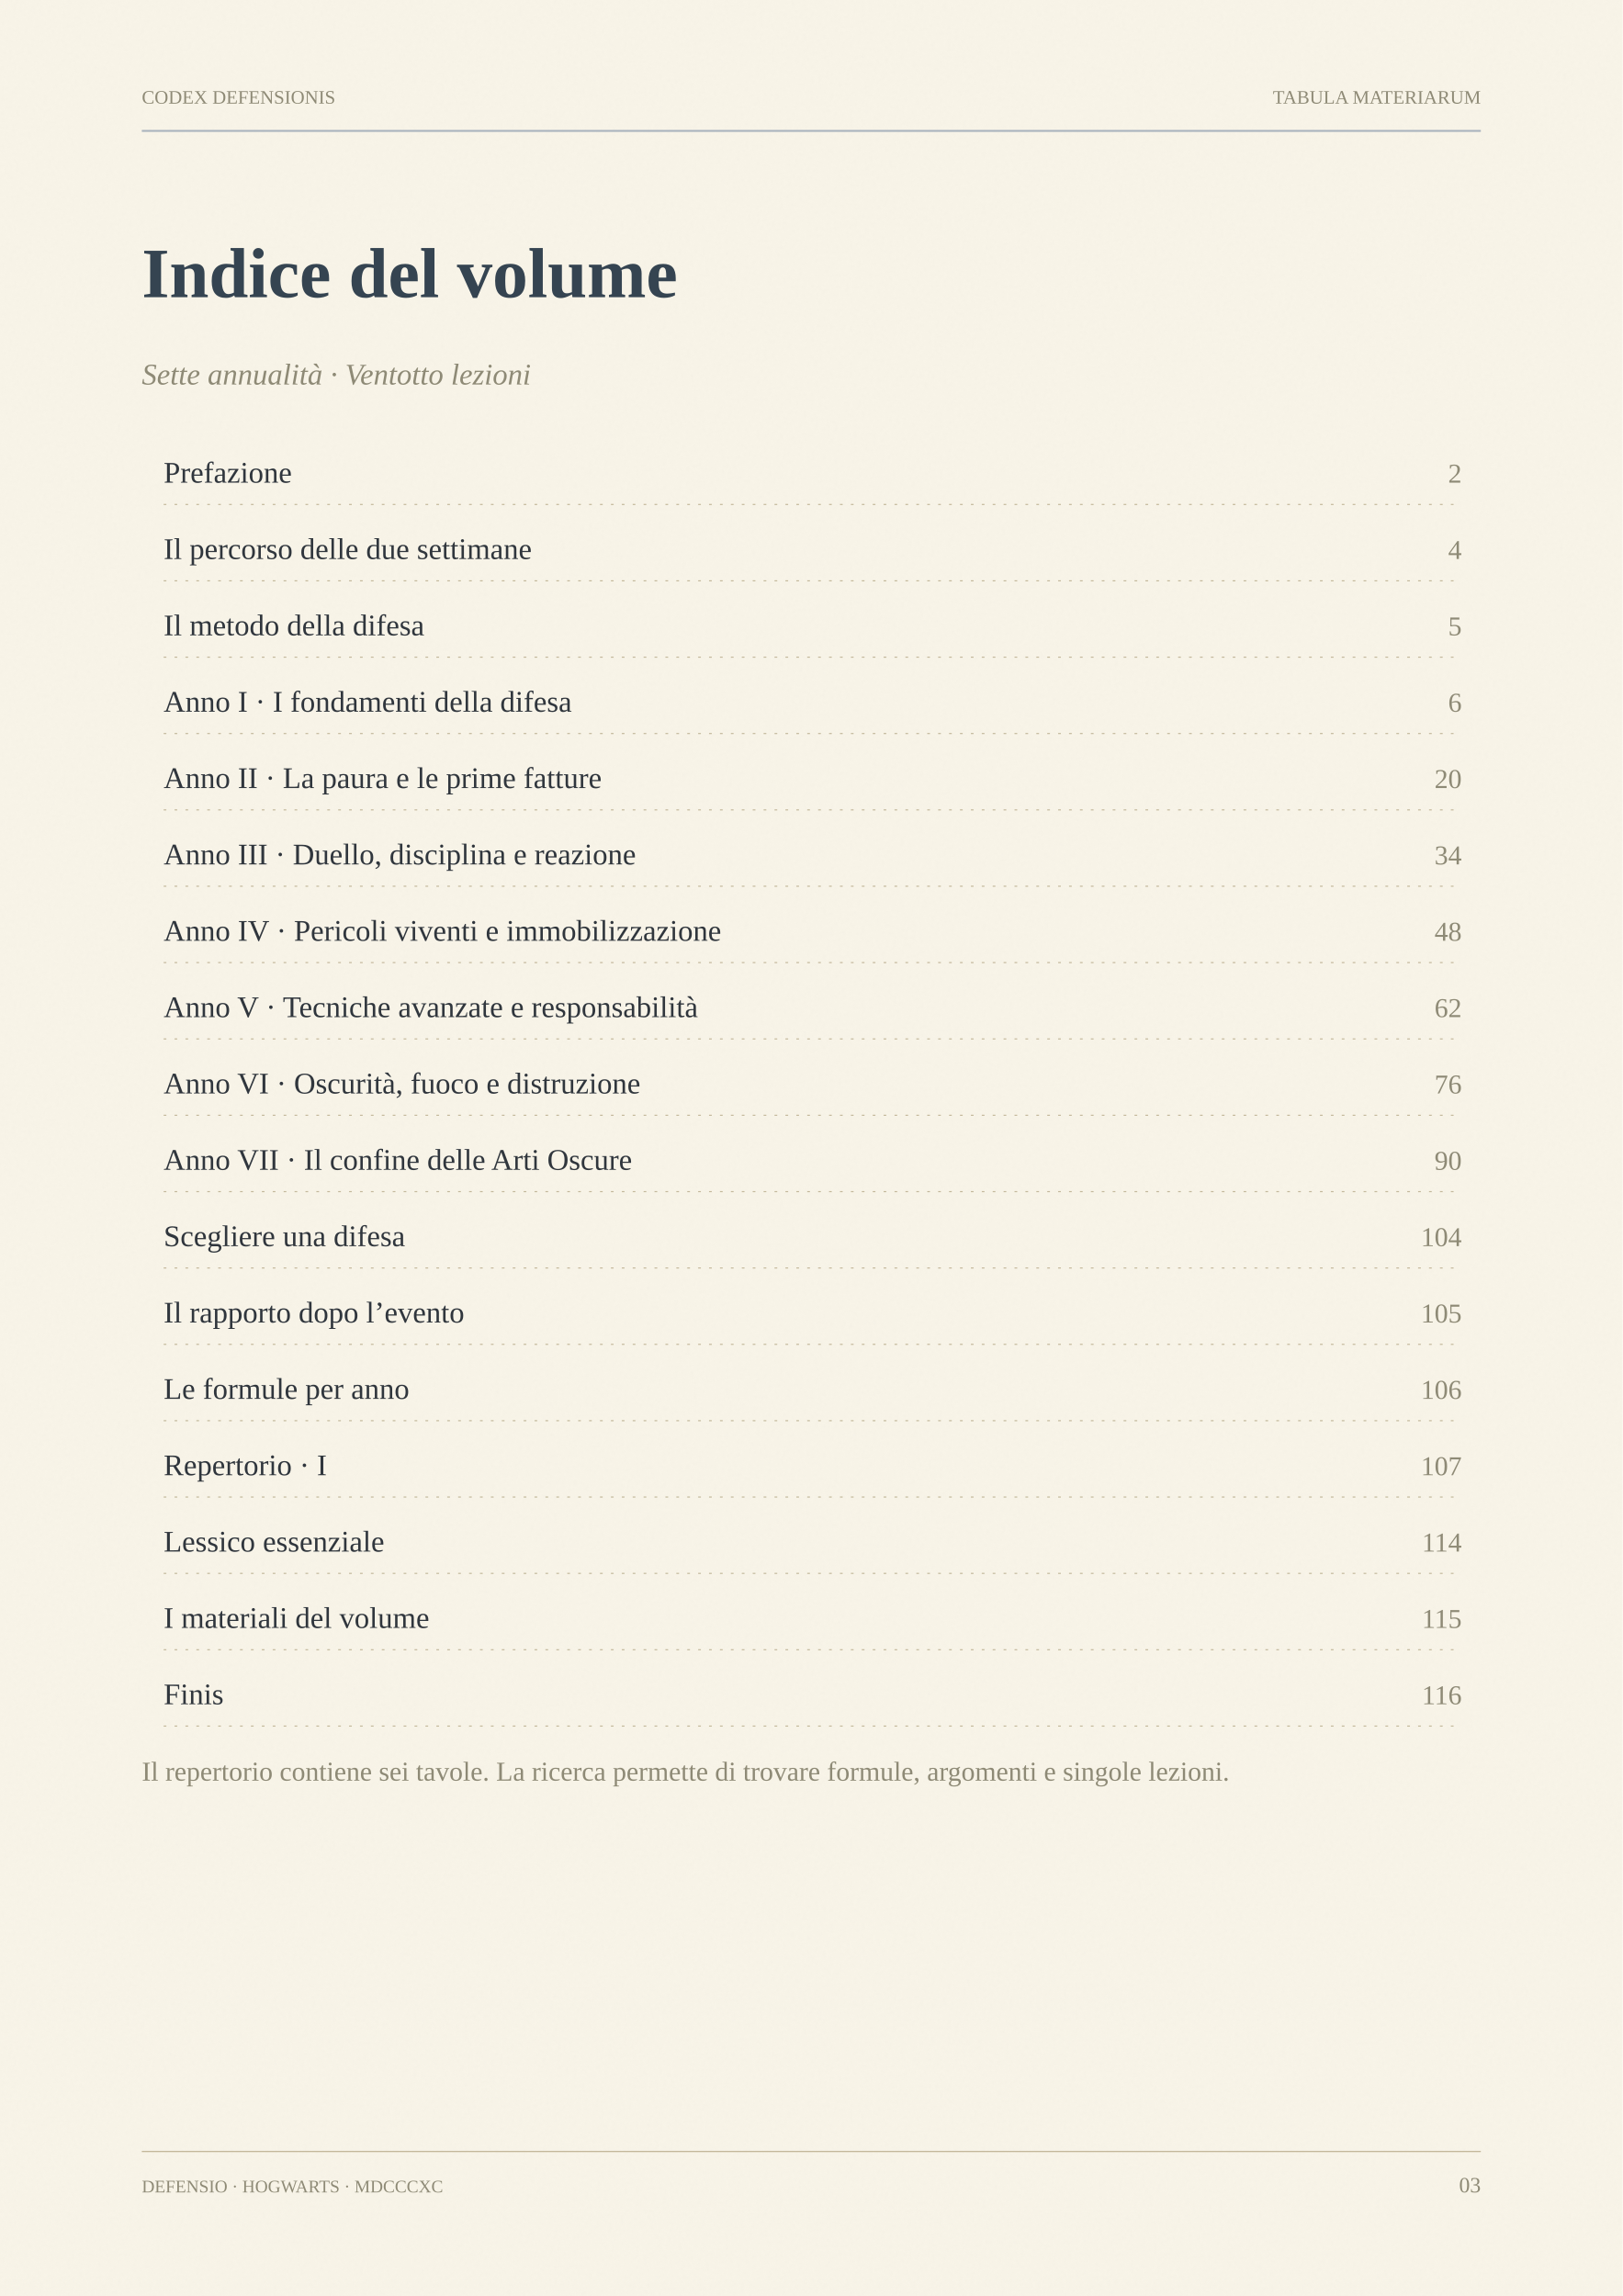
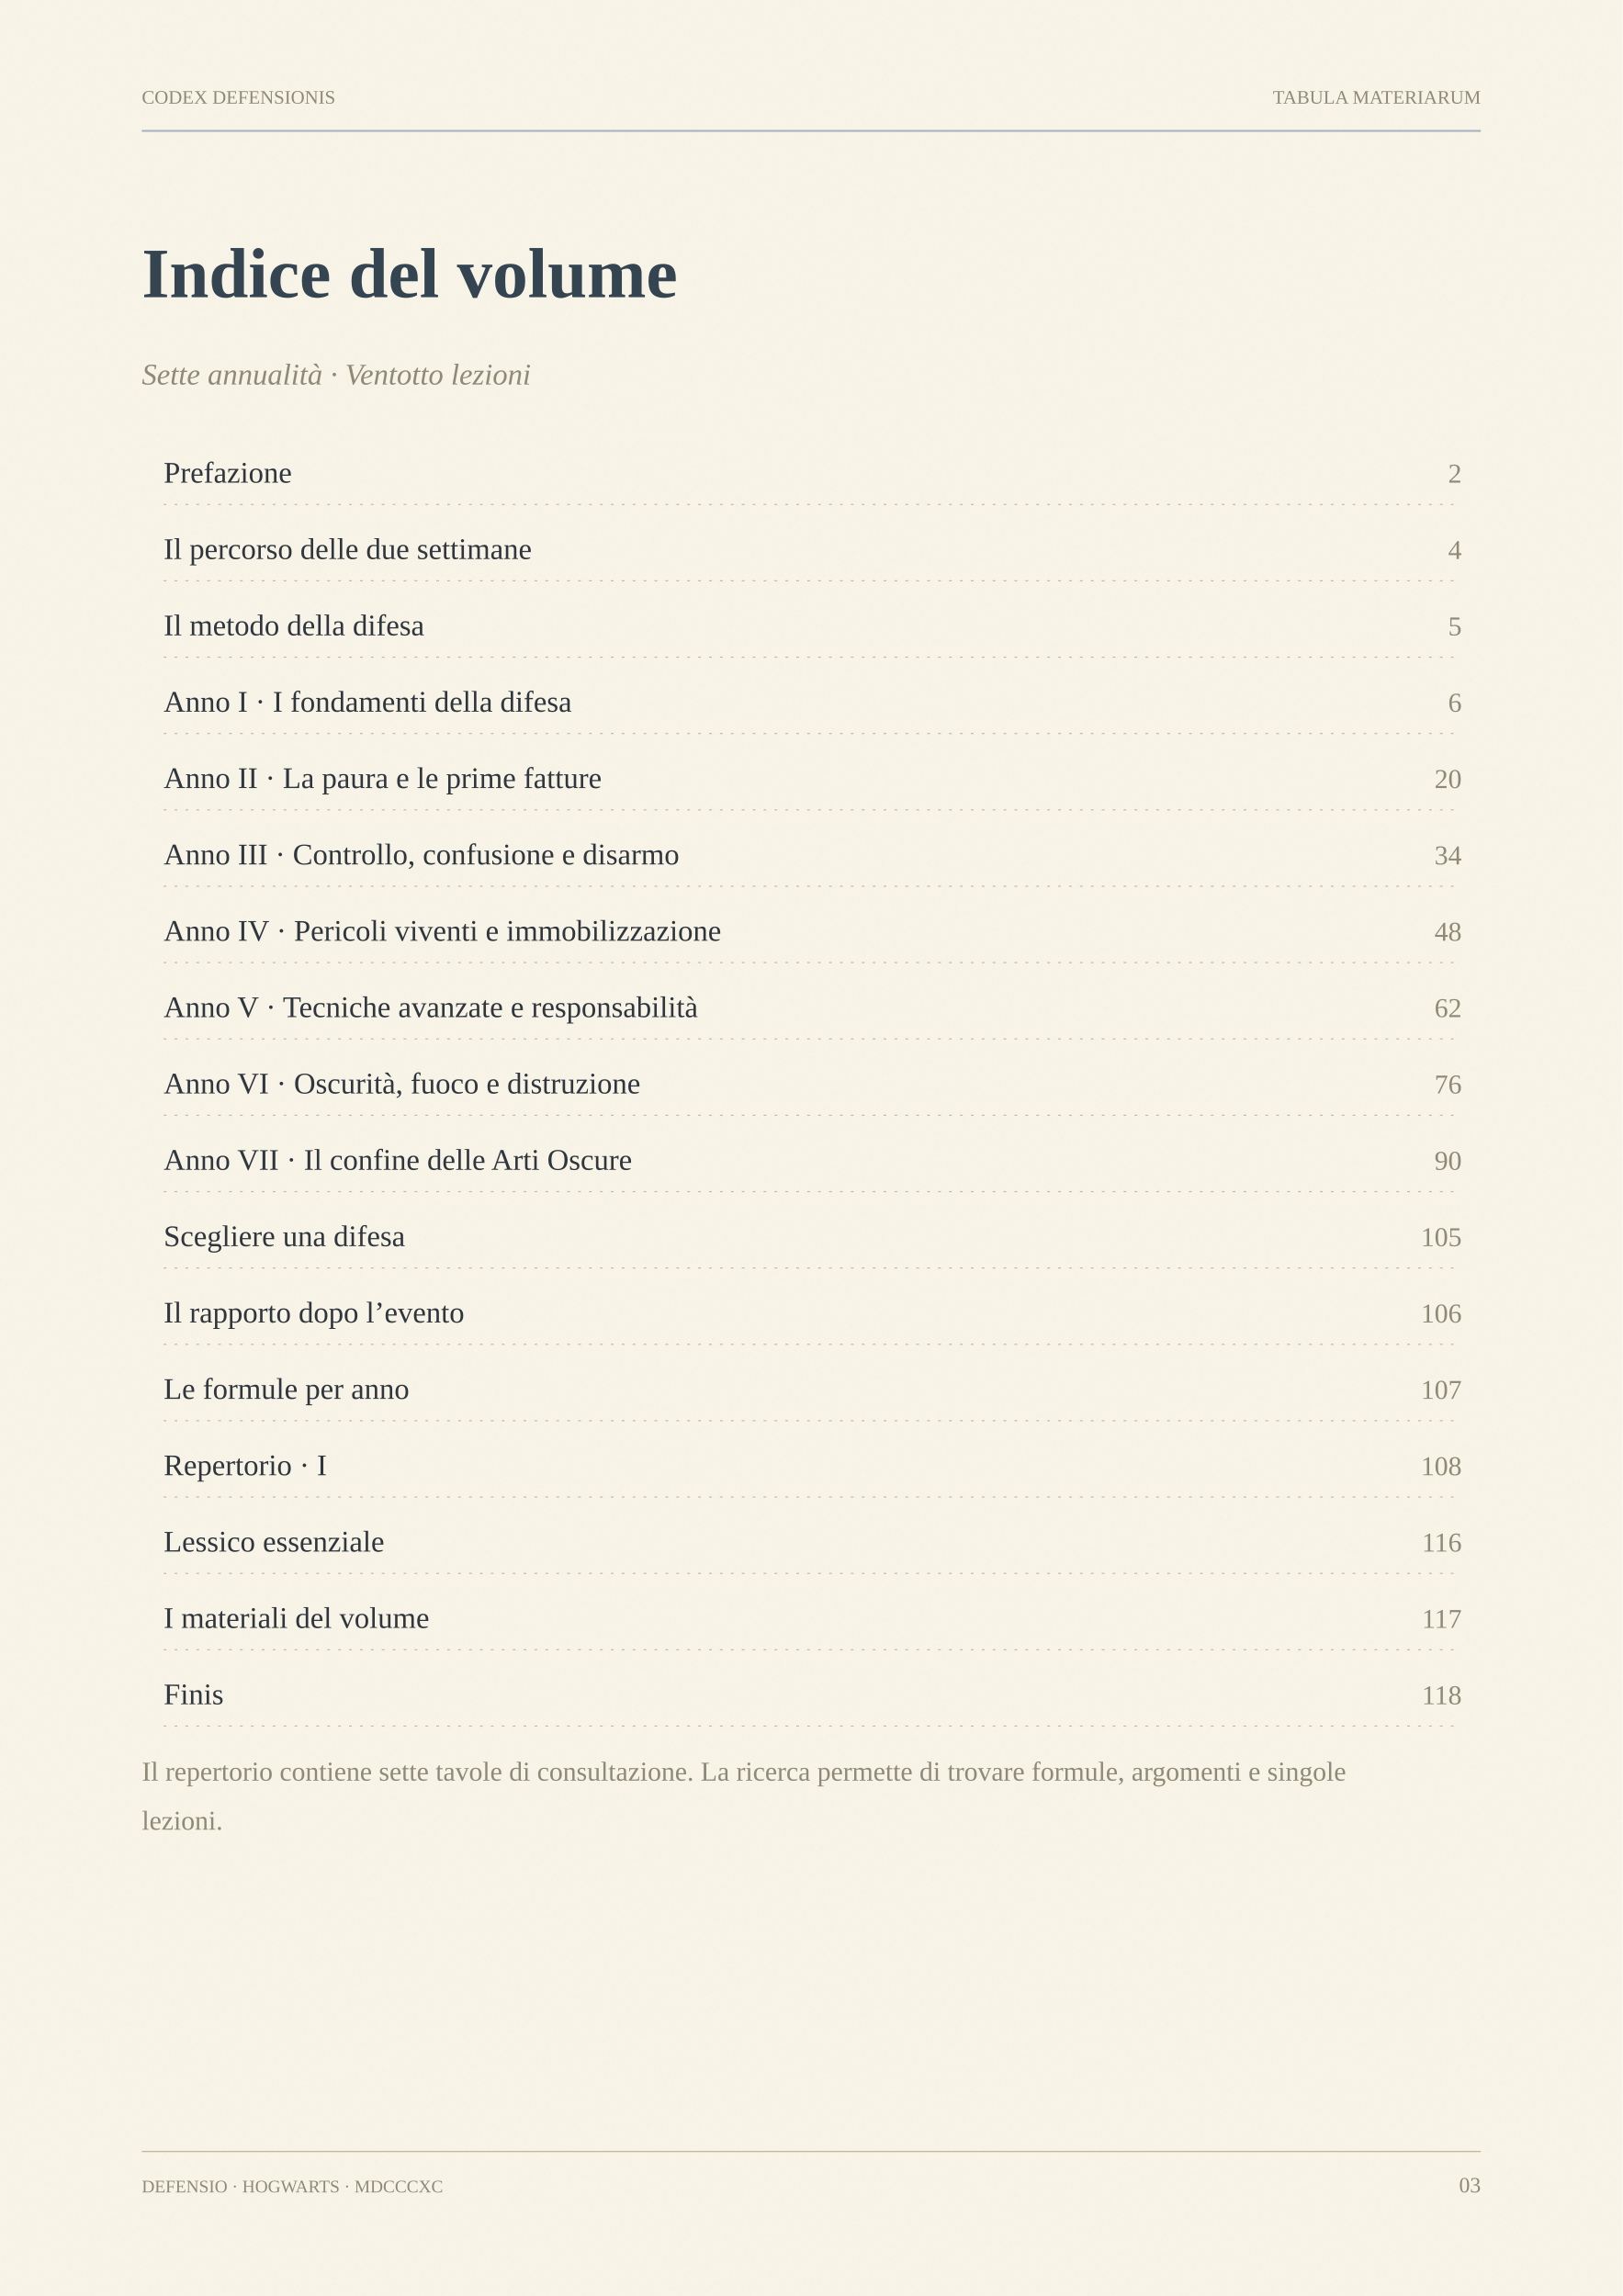
<svg xmlns="http://www.w3.org/2000/svg" width="595" height="842" viewBox="0 0 595 842">
  <defs>
    <filter id="grain">
      <feTurbulence type="fractalNoise" baseFrequency=".7" numOctaves="3" stitchTiles="stitch" />
      <feColorMatrix type="saturate" values="0" />
    </filter>
    <pattern id="paper" width="595" height="842" patternUnits="userSpaceOnUse">
      <rect width="595" height="842" filter="url(#grain)" opacity=".17" />
    </pattern>
    <linearGradient id="leather">
      <stop stop-color="#0e141a" />
      <stop offset=".12" stop-color="#394652" />
      <stop offset=".6" stop-color="#232f3b" />
      <stop offset="1" stop-color="#090e14" />
    </linearGradient>
  </defs>
  <rect width="595" height="842" fill="#f8f4e8" />
  <rect width="595" height="842" fill="url(#paper)" opacity=".17" />
  <text x="52" y="38" font-family="Georgia, Times New Roman, serif" font-size="7" fill="#8e8a76">CODEX DEFENSIONIS</text>
  <text x="543" y="38" font-family="Georgia, Times New Roman, serif" font-size="7" fill="#8e8a76" text-anchor="end">TABULA MATERIARUM</text>
  <path d="M52 48H543" stroke="#a9b3bd" stroke-width=".7" />
  <text x="52" y="109" font-family="Georgia, Times New Roman, serif" font-size="26" fill="#354451" font-weight="bold">Indice del volume</text>
  <text x="52" y="141" font-family="Georgia, Times New Roman, serif" font-size="11" fill="#8e8a76" font-style="italic">Sette annualità · Ventotto lezioni</text>
  <text x="60" y="177" font-family="Georgia, Times New Roman, serif" font-size="11" fill="#30363d">Prefazione</text>
  <text x="536" y="177" font-family="Georgia, Times New Roman, serif" font-size="10" fill="#8e8a76" text-anchor="end">2</text>
  <path d="M60 185H536" stroke="#c3b89b" stroke-dasharray="1 3" stroke-width=".4" />
  <text x="60" y="205" font-family="Georgia, Times New Roman, serif" font-size="11" fill="#30363d">Il percorso delle due settimane</text>
  <text x="536" y="205" font-family="Georgia, Times New Roman, serif" font-size="10" fill="#8e8a76" text-anchor="end">4</text>
  <path d="M60 213H536" stroke="#c3b89b" stroke-dasharray="1 3" stroke-width=".4" />
  <text x="60" y="233" font-family="Georgia, Times New Roman, serif" font-size="11" fill="#30363d">Il metodo della difesa</text>
  <text x="536" y="233" font-family="Georgia, Times New Roman, serif" font-size="10" fill="#8e8a76" text-anchor="end">5</text>
  <path d="M60 241H536" stroke="#c3b89b" stroke-dasharray="1 3" stroke-width=".4" />
  <text x="60" y="261" font-family="Georgia, Times New Roman, serif" font-size="11" fill="#30363d">Anno I · I fondamenti della difesa</text>
  <text x="536" y="261" font-family="Georgia, Times New Roman, serif" font-size="10" fill="#8e8a76" text-anchor="end">6</text>
  <path d="M60 269H536" stroke="#c3b89b" stroke-dasharray="1 3" stroke-width=".4" />
  <text x="60" y="289" font-family="Georgia, Times New Roman, serif" font-size="11" fill="#30363d">Anno II · La paura e le prime fatture</text>
  <text x="536" y="289" font-family="Georgia, Times New Roman, serif" font-size="10" fill="#8e8a76" text-anchor="end">20</text>
  <path d="M60 297H536" stroke="#c3b89b" stroke-dasharray="1 3" stroke-width=".4" />
-   <text x="60" y="317" font-family="Georgia, Times New Roman, serif" font-size="11" fill="#30363d">Anno III · Duello, disciplina e reazione</text>
+   <text x="60" y="317" font-family="Georgia, Times New Roman, serif" font-size="11" fill="#30363d">Anno III · Controllo, confusione e disarmo</text>
  <text x="536" y="317" font-family="Georgia, Times New Roman, serif" font-size="10" fill="#8e8a76" text-anchor="end">34</text>
  <path d="M60 325H536" stroke="#c3b89b" stroke-dasharray="1 3" stroke-width=".4" />
  <text x="60" y="345" font-family="Georgia, Times New Roman, serif" font-size="11" fill="#30363d">Anno IV · Pericoli viventi e immobilizzazione</text>
  <text x="536" y="345" font-family="Georgia, Times New Roman, serif" font-size="10" fill="#8e8a76" text-anchor="end">48</text>
  <path d="M60 353H536" stroke="#c3b89b" stroke-dasharray="1 3" stroke-width=".4" />
  <text x="60" y="373" font-family="Georgia, Times New Roman, serif" font-size="11" fill="#30363d">Anno V · Tecniche avanzate e responsabilità</text>
  <text x="536" y="373" font-family="Georgia, Times New Roman, serif" font-size="10" fill="#8e8a76" text-anchor="end">62</text>
  <path d="M60 381H536" stroke="#c3b89b" stroke-dasharray="1 3" stroke-width=".4" />
  <text x="60" y="401" font-family="Georgia, Times New Roman, serif" font-size="11" fill="#30363d">Anno VI · Oscurità, fuoco e distruzione</text>
  <text x="536" y="401" font-family="Georgia, Times New Roman, serif" font-size="10" fill="#8e8a76" text-anchor="end">76</text>
  <path d="M60 409H536" stroke="#c3b89b" stroke-dasharray="1 3" stroke-width=".4" />
  <text x="60" y="429" font-family="Georgia, Times New Roman, serif" font-size="11" fill="#30363d">Anno VII · Il confine delle Arti Oscure</text>
  <text x="536" y="429" font-family="Georgia, Times New Roman, serif" font-size="10" fill="#8e8a76" text-anchor="end">90</text>
  <path d="M60 437H536" stroke="#c3b89b" stroke-dasharray="1 3" stroke-width=".4" />
  <text x="60" y="457" font-family="Georgia, Times New Roman, serif" font-size="11" fill="#30363d">Scegliere una difesa</text>
-   <text x="536" y="457" font-family="Georgia, Times New Roman, serif" font-size="10" fill="#8e8a76" text-anchor="end">104</text>
+   <text x="536" y="457" font-family="Georgia, Times New Roman, serif" font-size="10" fill="#8e8a76" text-anchor="end">105</text>
  <path d="M60 465H536" stroke="#c3b89b" stroke-dasharray="1 3" stroke-width=".4" />
  <text x="60" y="485" font-family="Georgia, Times New Roman, serif" font-size="11" fill="#30363d">Il rapporto dopo l’evento</text>
-   <text x="536" y="485" font-family="Georgia, Times New Roman, serif" font-size="10" fill="#8e8a76" text-anchor="end">105</text>
+   <text x="536" y="485" font-family="Georgia, Times New Roman, serif" font-size="10" fill="#8e8a76" text-anchor="end">106</text>
  <path d="M60 493H536" stroke="#c3b89b" stroke-dasharray="1 3" stroke-width=".4" />
  <text x="60" y="513" font-family="Georgia, Times New Roman, serif" font-size="11" fill="#30363d">Le formule per anno</text>
-   <text x="536" y="513" font-family="Georgia, Times New Roman, serif" font-size="10" fill="#8e8a76" text-anchor="end">106</text>
+   <text x="536" y="513" font-family="Georgia, Times New Roman, serif" font-size="10" fill="#8e8a76" text-anchor="end">107</text>
  <path d="M60 521H536" stroke="#c3b89b" stroke-dasharray="1 3" stroke-width=".4" />
  <text x="60" y="541" font-family="Georgia, Times New Roman, serif" font-size="11" fill="#30363d">Repertorio · I</text>
-   <text x="536" y="541" font-family="Georgia, Times New Roman, serif" font-size="10" fill="#8e8a76" text-anchor="end">107</text>
+   <text x="536" y="541" font-family="Georgia, Times New Roman, serif" font-size="10" fill="#8e8a76" text-anchor="end">108</text>
  <path d="M60 549H536" stroke="#c3b89b" stroke-dasharray="1 3" stroke-width=".4" />
  <text x="60" y="569" font-family="Georgia, Times New Roman, serif" font-size="11" fill="#30363d">Lessico essenziale</text>
-   <text x="536" y="569" font-family="Georgia, Times New Roman, serif" font-size="10" fill="#8e8a76" text-anchor="end">114</text>
+   <text x="536" y="569" font-family="Georgia, Times New Roman, serif" font-size="10" fill="#8e8a76" text-anchor="end">116</text>
  <path d="M60 577H536" stroke="#c3b89b" stroke-dasharray="1 3" stroke-width=".4" />
  <text x="60" y="597" font-family="Georgia, Times New Roman, serif" font-size="11" fill="#30363d">I materiali del volume</text>
-   <text x="536" y="597" font-family="Georgia, Times New Roman, serif" font-size="10" fill="#8e8a76" text-anchor="end">115</text>
+   <text x="536" y="597" font-family="Georgia, Times New Roman, serif" font-size="10" fill="#8e8a76" text-anchor="end">117</text>
  <path d="M60 605H536" stroke="#c3b89b" stroke-dasharray="1 3" stroke-width=".4" />
  <text x="60" y="625" font-family="Georgia, Times New Roman, serif" font-size="11" fill="#30363d">Finis</text>
-   <text x="536" y="625" font-family="Georgia, Times New Roman, serif" font-size="10" fill="#8e8a76" text-anchor="end">116</text>
+   <text x="536" y="625" font-family="Georgia, Times New Roman, serif" font-size="10" fill="#8e8a76" text-anchor="end">118</text>
  <path d="M60 633H536" stroke="#c3b89b" stroke-dasharray="1 3" stroke-width=".4" />
-   <text x="52" y="653" font-family="Georgia, Times New Roman, serif" font-size="10" fill="#8e8a76">Il repertorio contiene sei tavole. La ricerca permette di trovare formule, argomenti e singole lezioni.</text>
+   <text x="52" y="653" font-family="Georgia, Times New Roman, serif" font-size="10" fill="#8e8a76">Il repertorio contiene sette tavole di consultazione. La ricerca permette di trovare formule, argomenti e singole</text>
+   <text x="52" y="671" font-family="Georgia, Times New Roman, serif" font-size="10" fill="#8e8a76">lezioni.</text>
  <path d="M52 789H543" stroke="#c3b89b" stroke-width=".45" />
  <text x="52" y="804" font-family="Georgia, Times New Roman, serif" font-size="6.5" fill="#8e8a76">DEFENSIO · HOGWARTS · MDCCCXC</text>
  <text x="543" y="804" font-family="Georgia, Times New Roman, serif" font-size="8" fill="#8e8a76" text-anchor="end">03</text>
</svg>
